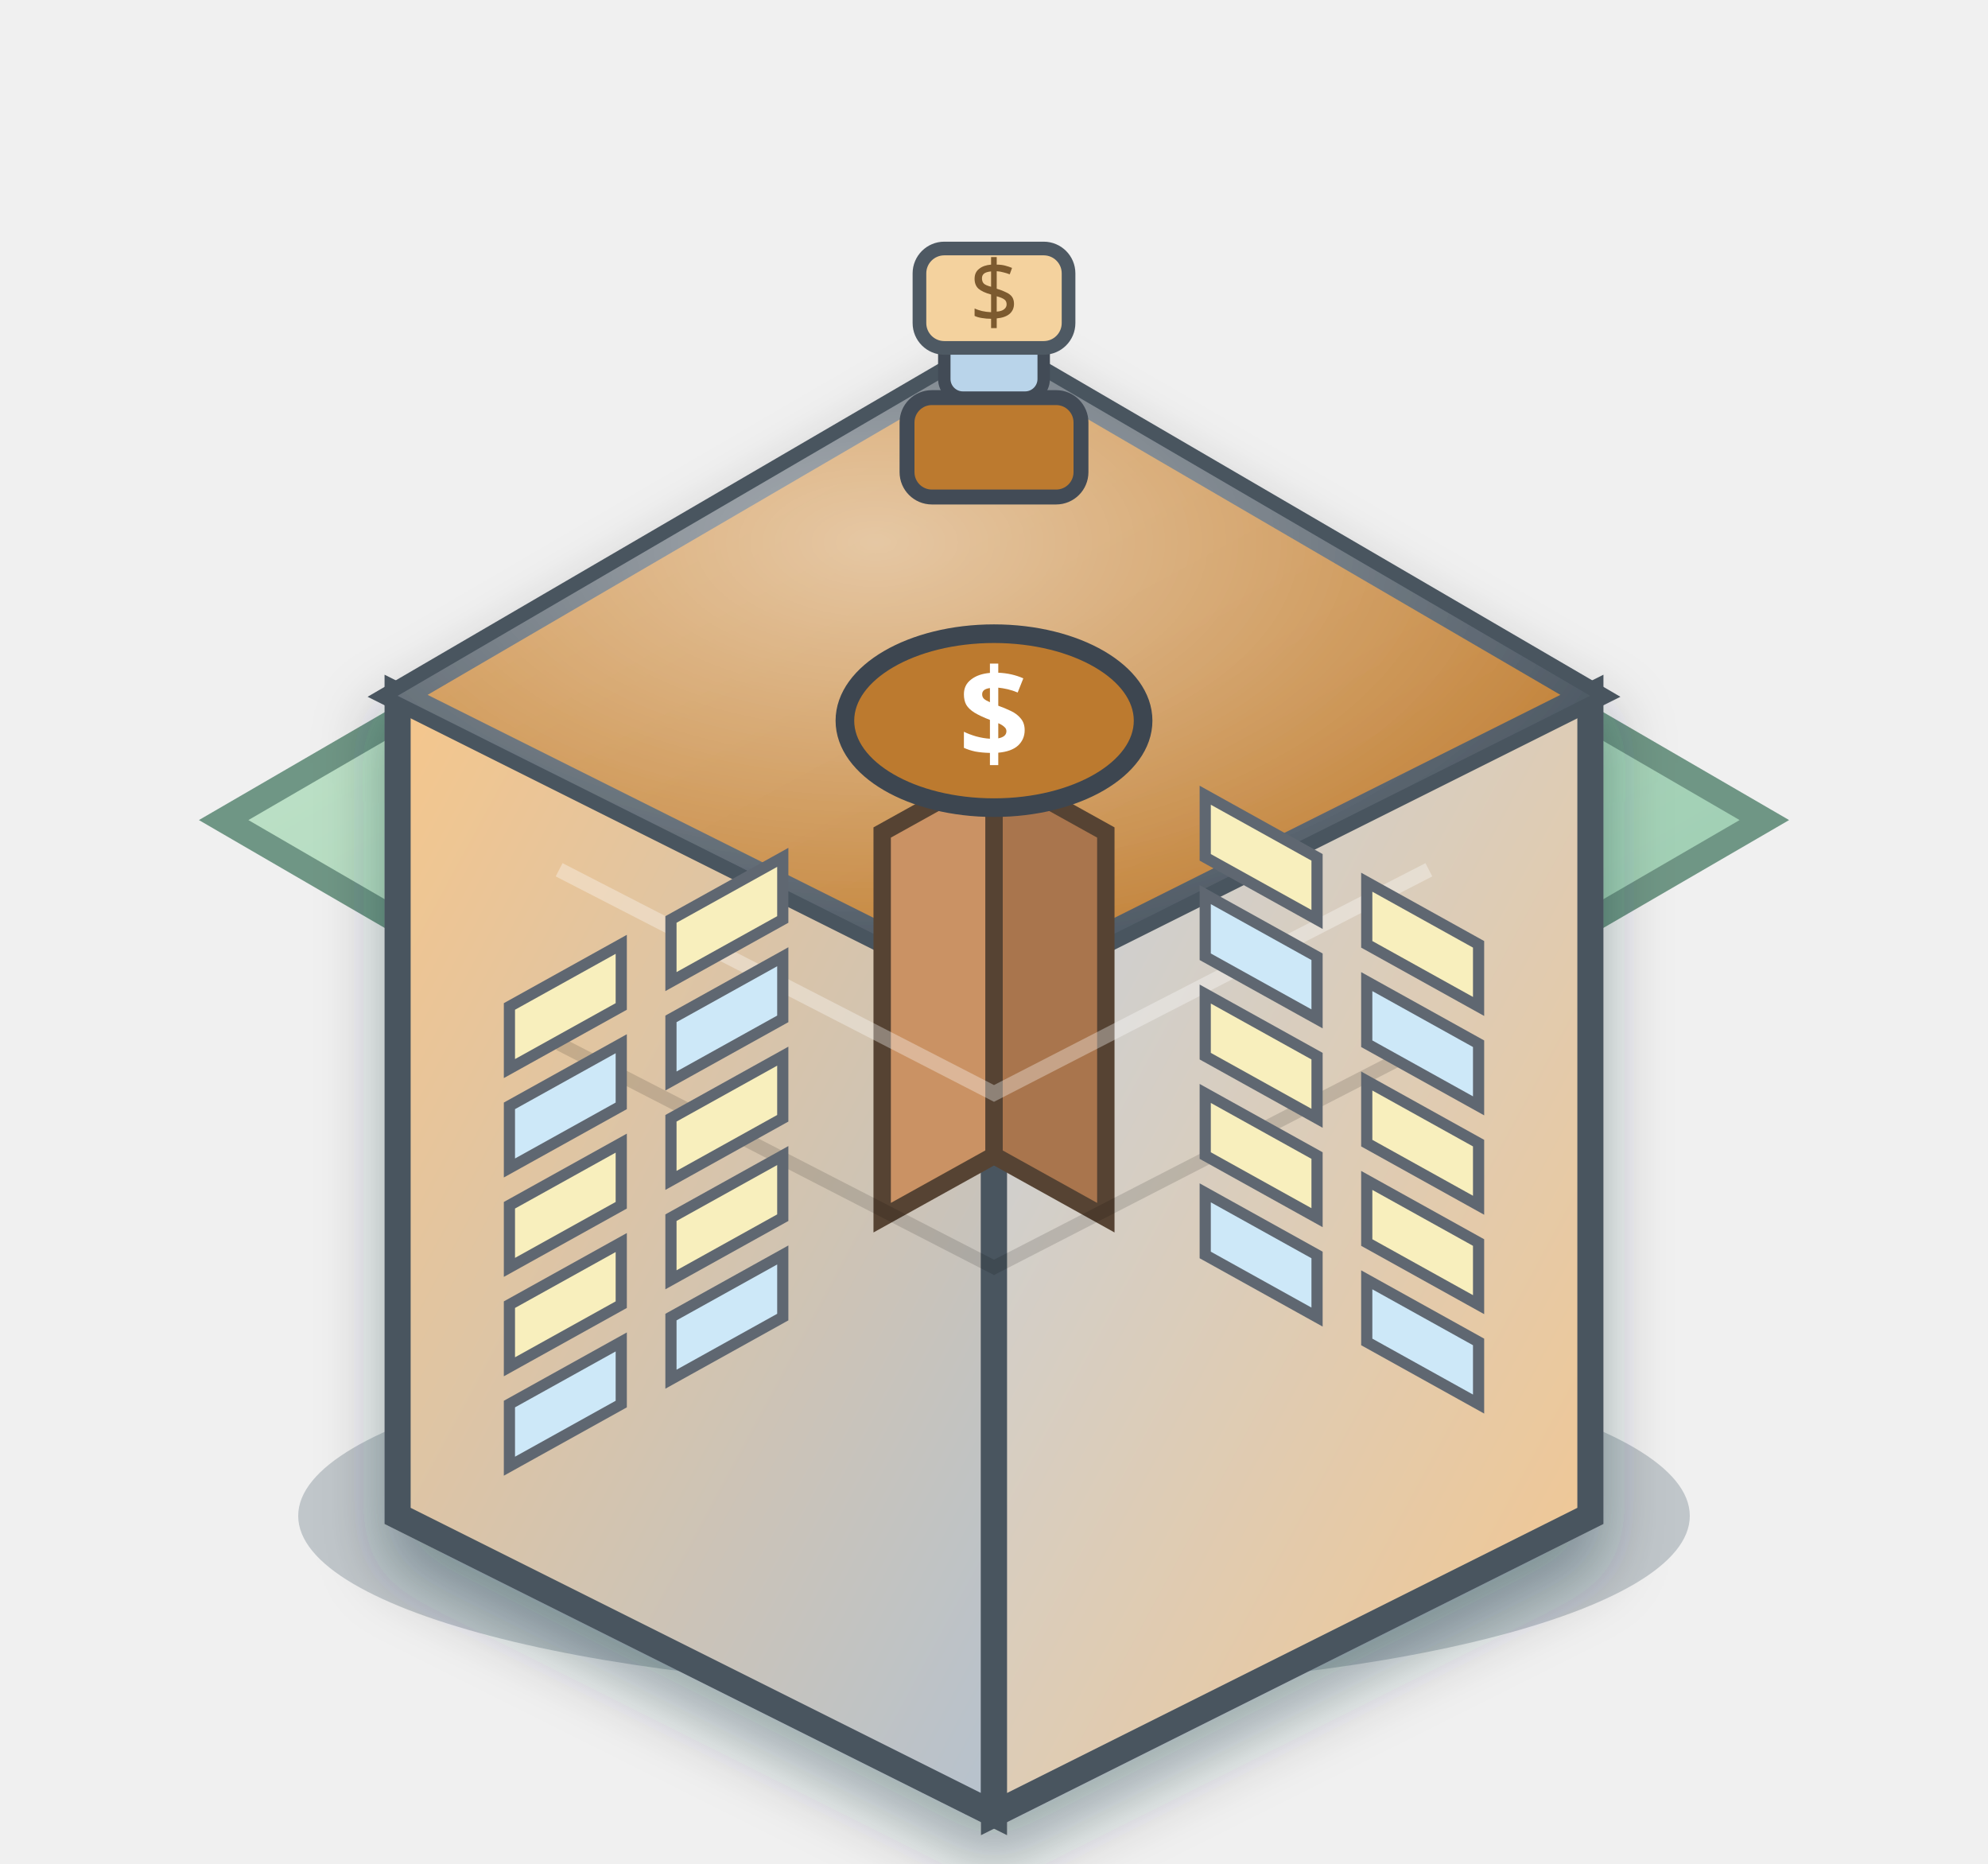
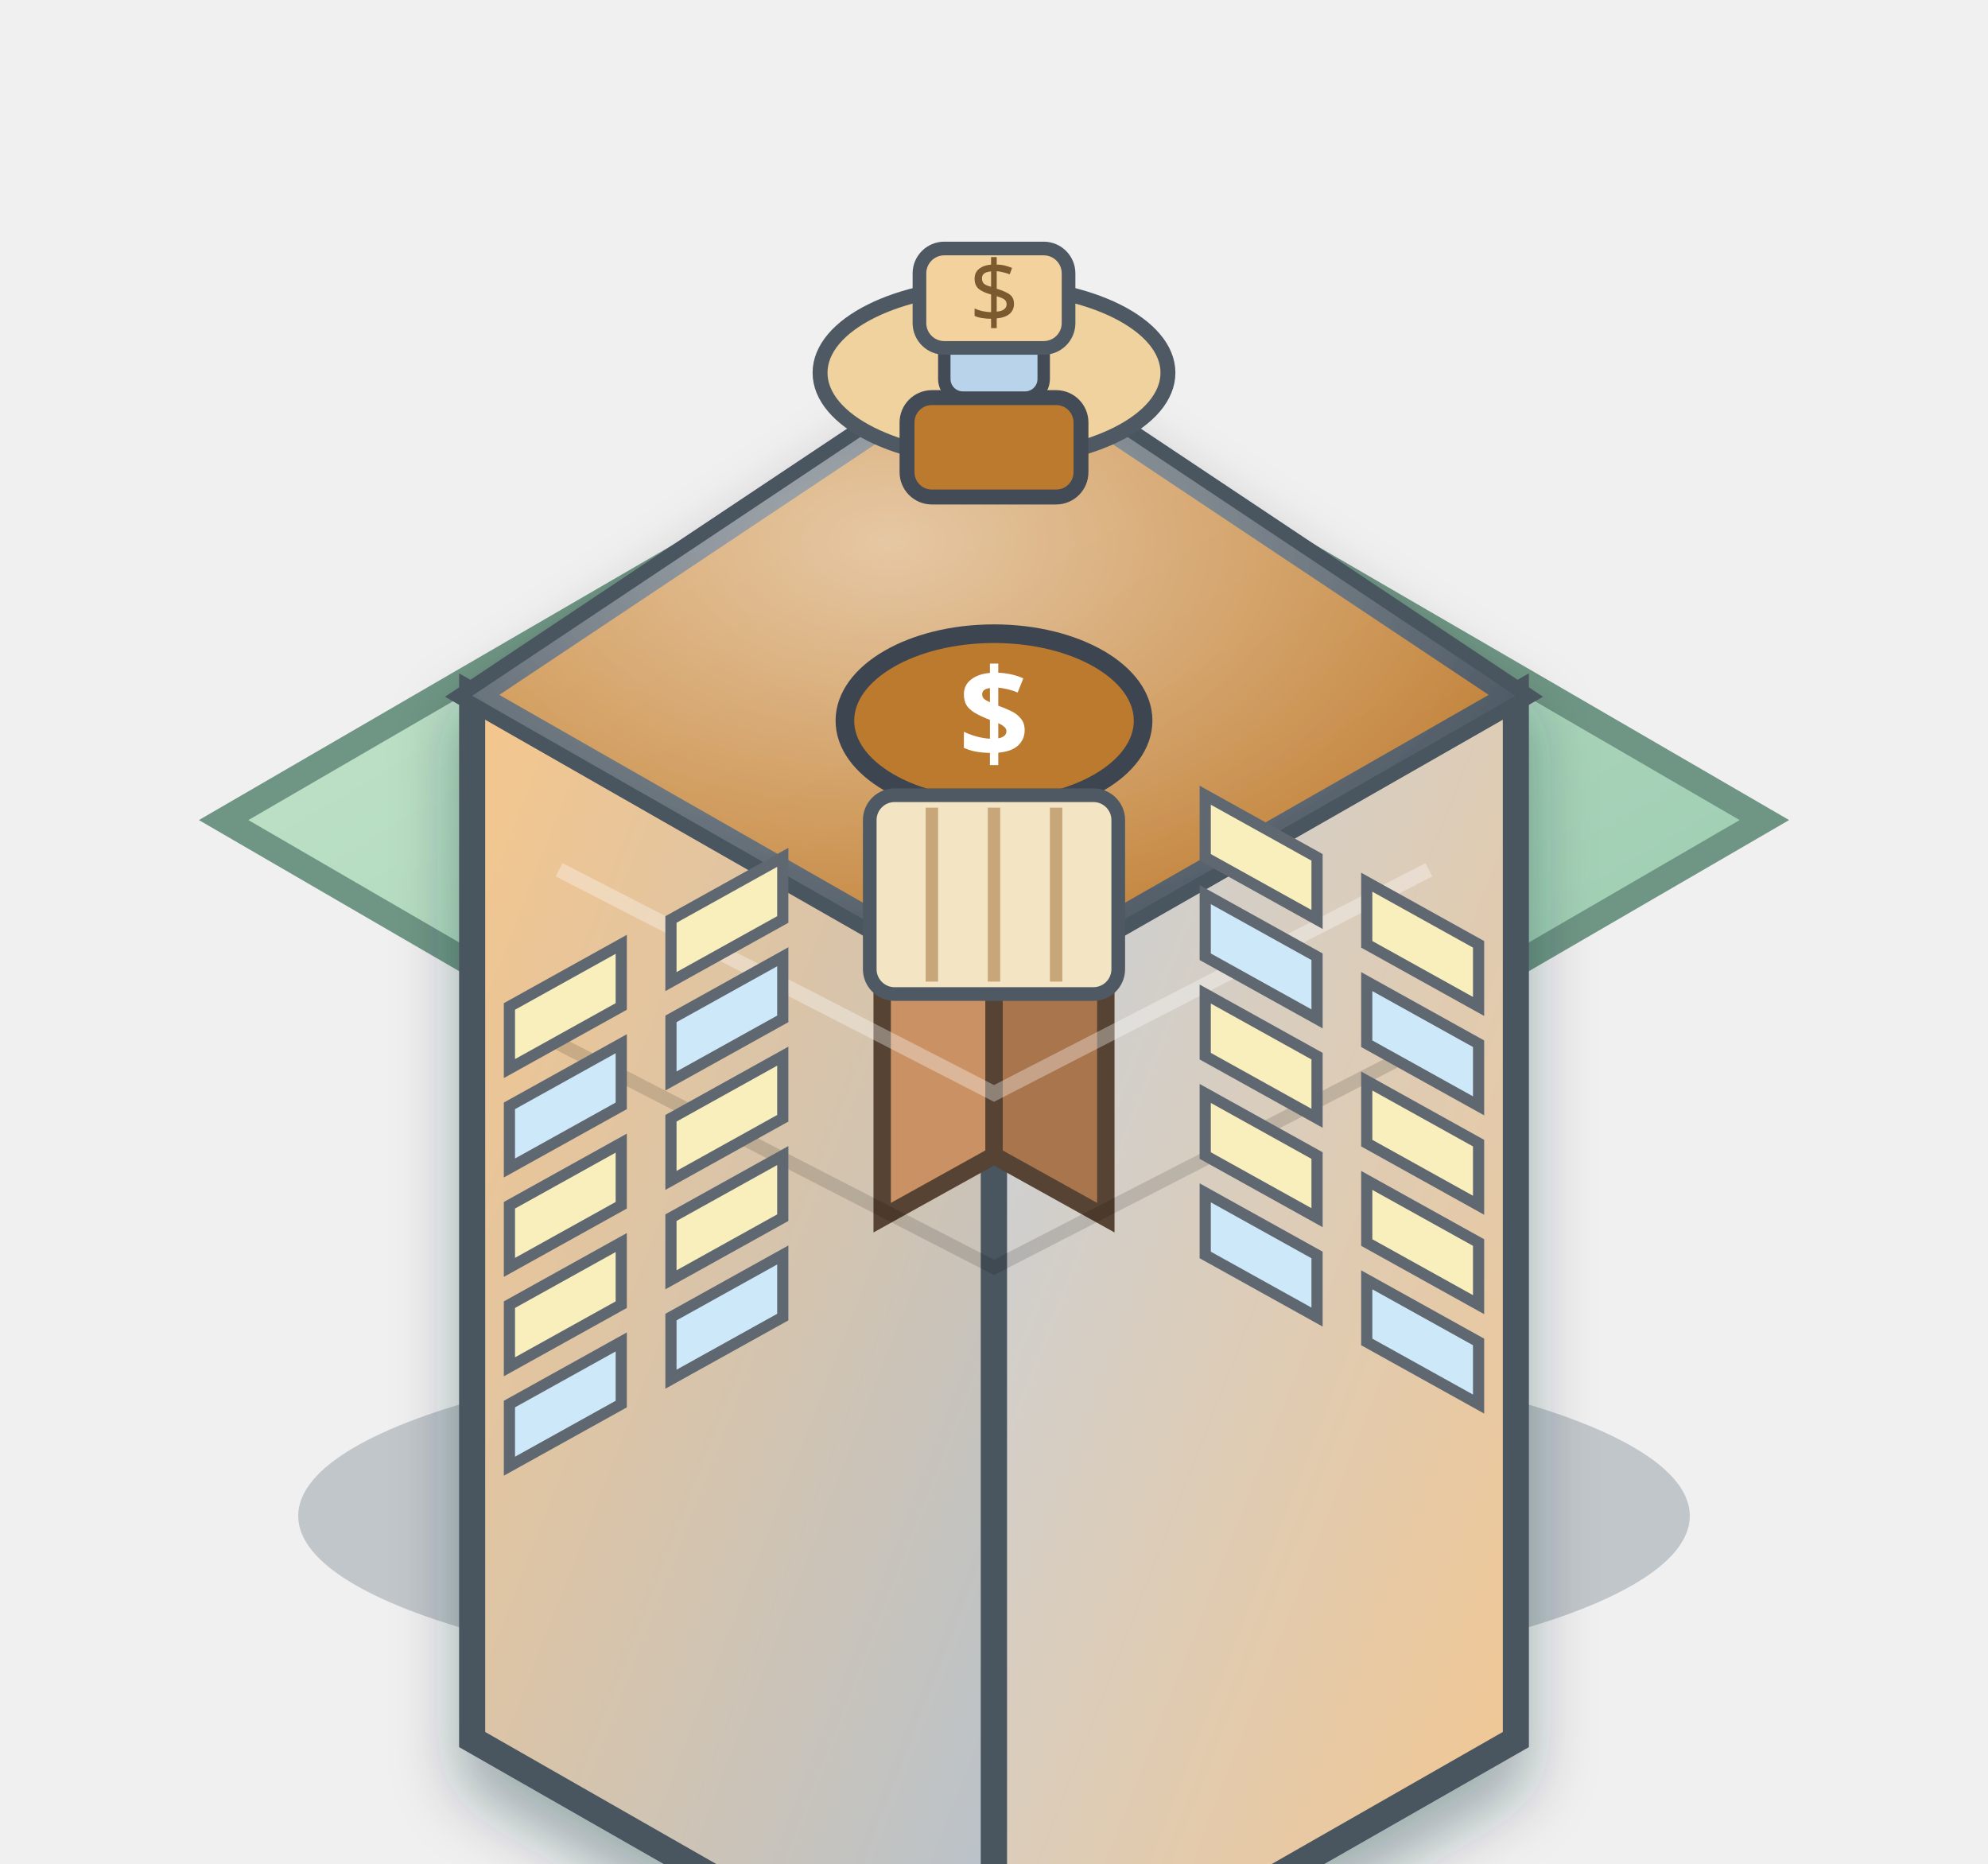
<svg xmlns="http://www.w3.org/2000/svg" width="160" height="150" viewBox="0 0 160 150" fill="none">
  <defs>
    <linearGradient id="ground" x1="0" y1="0" x2="1" y2="1">
      <stop offset="0%" stop-color="#c7e7cd" />
      <stop offset="100%" stop-color="#95c8ad" />
    </linearGradient>
    <linearGradient id="roofFace" x1="0" y1="0" x2="1" y2="1">
      <stop offset="0%" stop-color="#cf8f42" />
      <stop offset="100%" stop-color="#bc7a2f" />
    </linearGradient>
    <linearGradient id="wallL" x1="0" y1="0" x2="1" y2="1">
      <stop offset="0%" stop-color="#f5c68c" />
      <stop offset="100%" stop-color="#b6c2ce" />
    </linearGradient>
    <linearGradient id="wallR" x1="0" y1="0" x2="1" y2="1">
      <stop offset="0%" stop-color="#c6d2df" />
      <stop offset="100%" stop-color="#f5c68c" />
    </linearGradient>
    <radialGradient id="roofSpec" cx="40%" cy="30%" r="70%">
      <stop offset="0%" stop-color="#ffffff88" />
      <stop offset="100%" stop-color="#ffffff00" />
    </radialGradient>
    <filter id="softShadow" x="-20%" y="-20%" width="140%" height="140%">
      <feDropShadow dx="0" dy="3" stdDeviation="2.6" flood-color="#122a38" flood-opacity="0.35" />
    </filter>
  </defs>
  <ellipse cx="80" cy="122" rx="56" ry="14" fill="#173246" opacity="0.22" />
  <polygon points="80,30 142,66 80,102 18,66" fill="url(#ground)" stroke="#6f9685" stroke-width="2" />
  <g filter="url(#softShadow)">
-     <polygon points="32,56 80,80 80,146 32,122" fill="url(#wallL)" stroke="#48545f" stroke-width="2.1" />
-     <polygon points="128,56 80,80 80,146 128,122" fill="url(#wallR)" stroke="#48545f" stroke-width="2.1" />
-     <polygon points="80,28 128,56 80,80 32,56" fill="url(#roofFace)" stroke="#48545f" stroke-width="2.3" />
-     <polygon points="80,28 128,56 80,80 32,56" fill="url(#roofSpec)" />
+     <polygon points="38,56 80,80 80,164 38,140" fill="url(#wallL)" stroke="#48545f" stroke-width="2.1" />
+     <polygon points="122,56 80,80 80,164 122,140" fill="url(#wallR)" stroke="#48545f" stroke-width="2.1" />
+     <polygon points="80,28 122,56 80,80 38,56" fill="url(#roofFace)" stroke="#48545f" stroke-width="2.3" />
+     <polygon points="80,28 122,56 80,80 38,56" fill="url(#roofSpec)" />
  </g>
  <polygon points="80,62 89,67 89,98 80,93" fill="#a9754d" stroke="#564333" stroke-width="1.4" />
  <polygon points="80,62 71,67 71,98 80,93" fill="#ca9264" stroke="#564333" stroke-width="1.4" />
  <polyline points="45,70 80,88 115,70" stroke="#ffffff55" stroke-width="1.2" />
  <polyline points="45,84 80,102 115,84" stroke="#00000022" stroke-width="1.1" />
  <polygon points="97,64 106,69 106,74 97,69" fill="#f8efbd" stroke="#5f6771" stroke-width="0.9" />
  <polygon points="110,71 119,76 119,81 110,76" fill="#f8efbd" stroke="#5f6771" stroke-width="0.9" />
  <polygon points="97,72 106,77 106,82 97,77" fill="#cde8f8" stroke="#5f6771" stroke-width="0.9" />
  <polygon points="110,79 119,84 119,89 110,84" fill="#cde8f8" stroke="#5f6771" stroke-width="0.9" />
  <polygon points="97,80 106,85 106,90 97,85" fill="#f8efbd" stroke="#5f6771" stroke-width="0.9" />
  <polygon points="110,87 119,92 119,97 110,92" fill="#f8efbd" stroke="#5f6771" stroke-width="0.9" />
  <polygon points="97,88 106,93 106,98 97,93" fill="#f8efbd" stroke="#5f6771" stroke-width="0.9" />
  <polygon points="110,95 119,100 119,105 110,100" fill="#f8efbd" stroke="#5f6771" stroke-width="0.9" />
  <polygon points="97,96 106,101 106,106 97,101" fill="#cde8f8" stroke="#5f6771" stroke-width="0.9" />
  <polygon points="110,103 119,108 119,113 110,108" fill="#cde8f8" stroke="#5f6771" stroke-width="0.9" />
  <polygon points="63,69 54,74 54,79 63,74" fill="#f8efbd" stroke="#5f6771" stroke-width="0.9" />
  <polygon points="50,76 41,81 41,86 50,81" fill="#f8efbd" stroke="#5f6771" stroke-width="0.9" />
  <polygon points="63,77 54,82 54,87 63,82" fill="#cde8f8" stroke="#5f6771" stroke-width="0.9" />
  <polygon points="50,84 41,89 41,94 50,89" fill="#cde8f8" stroke="#5f6771" stroke-width="0.9" />
  <polygon points="63,85 54,90 54,95 63,90" fill="#f8efbd" stroke="#5f6771" stroke-width="0.9" />
  <polygon points="50,92 41,97 41,102 50,97" fill="#f8efbd" stroke="#5f6771" stroke-width="0.9" />
  <polygon points="63,93 54,98 54,103 63,98" fill="#f8efbd" stroke="#5f6771" stroke-width="0.9" />
  <polygon points="50,100 41,105 41,110 50,105" fill="#f8efbd" stroke="#5f6771" stroke-width="0.9" />
  <polygon points="63,101 54,106 54,111 63,106" fill="#cde8f8" stroke="#5f6771" stroke-width="0.9" />
  <polygon points="50,108 41,113 41,118 50,113" fill="#cde8f8" stroke="#5f6771" stroke-width="0.9" />
  <ellipse cx="80" cy="58" rx="12" ry="7" fill="#bc7a2f" stroke="#3d4650" stroke-width="1.5" />
  <text x="80" y="61" font-size="10" text-anchor="middle" fill="#ffffff" font-family="Verdana" font-weight="700">$</text>
+   <ellipse cx="80" cy="30" rx="14" ry="7" fill="#efd29e" stroke="#4e5963" stroke-width="1.2" />
+   <rect x="70" y="64" width="20" height="16" rx="2" fill="#f3e4c4" stroke="#4e5963" stroke-width="1.1" />
+   <line x1="75" y1="65" x2="75" y2="79" stroke="#c7a779" />
+   <line x1="80" y1="65" x2="80" y2="79" stroke="#c7a779" />
+   <line x1="85" y1="65" x2="85" y2="79" stroke="#c7a779" />
  <rect x="73" y="32" width="14" height="8" rx="2" fill="#bc7a2f" stroke="#424b56" stroke-width="1.2" />
  <rect x="76" y="26" width="8" height="6" rx="1.5" fill="#b9d4ea" stroke="#424b56" stroke-width="1" />
  <rect x="74" y="20" width="12" height="8" rx="2" fill="#f4d29e" stroke="#4e5963" stroke-width="1.1" />
  <text x="80" y="26" font-size="7" text-anchor="middle" fill="#7c5a2f" font-family="Verdana">$</text>
</svg>
